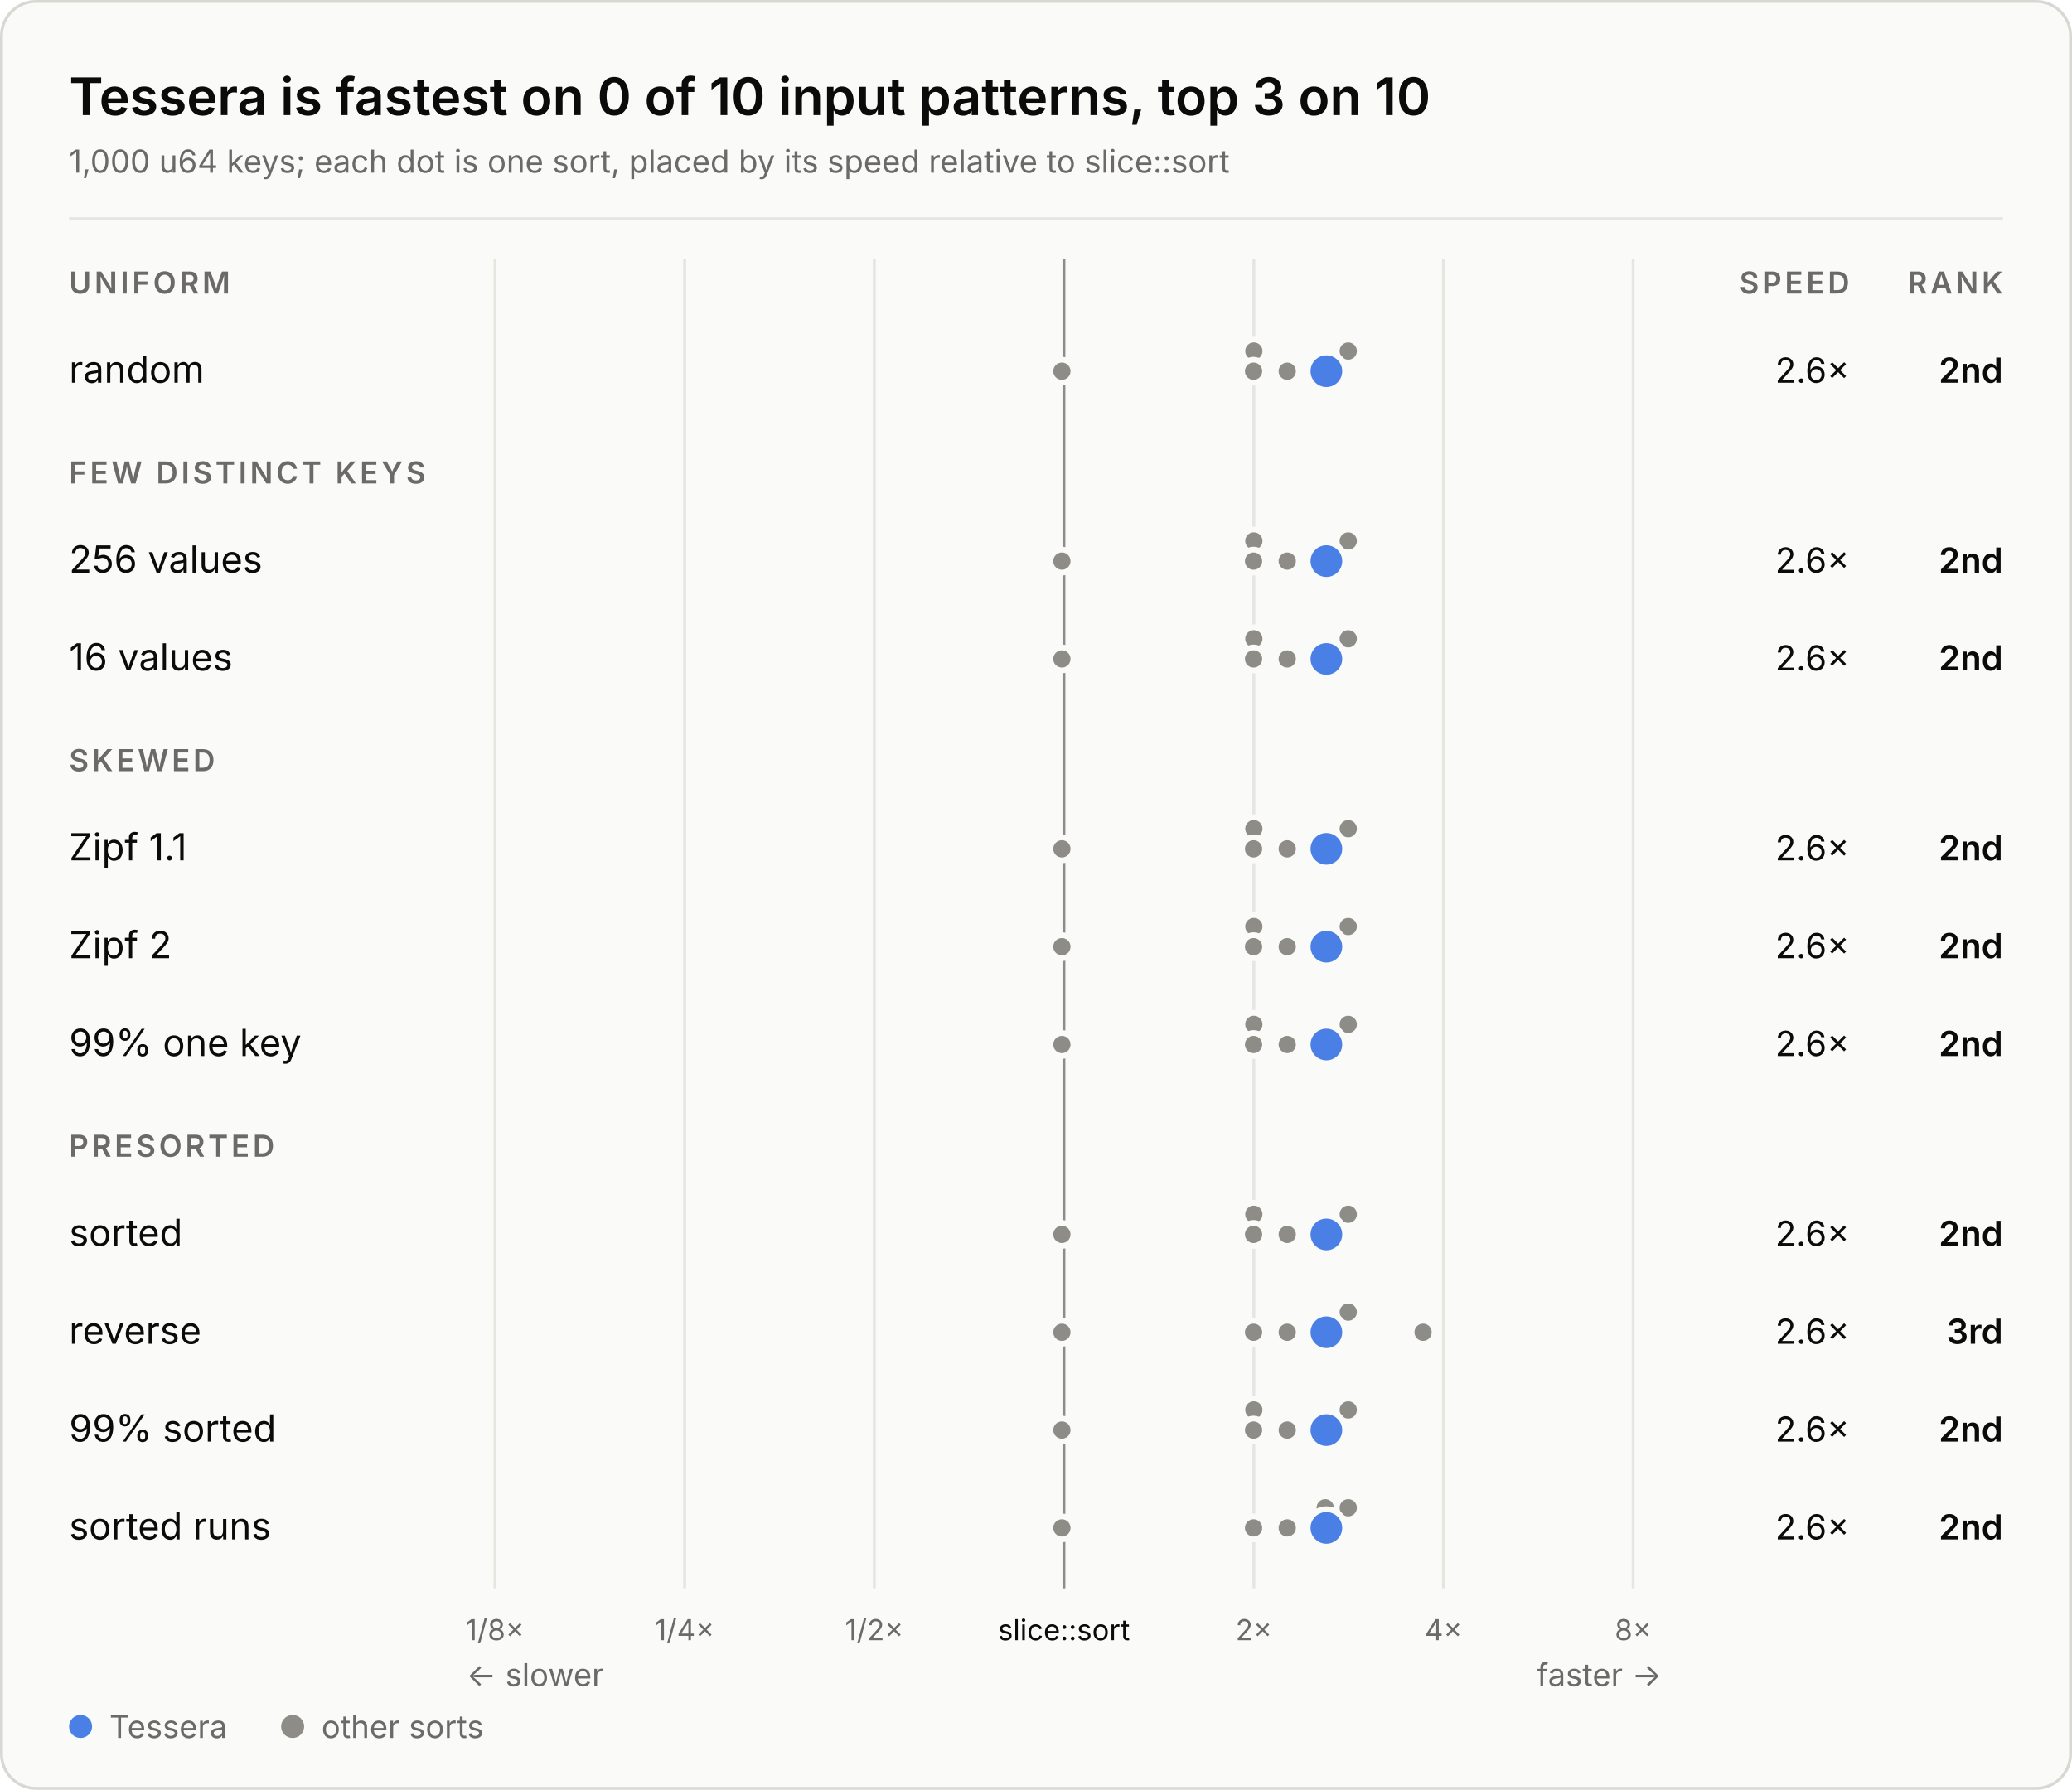
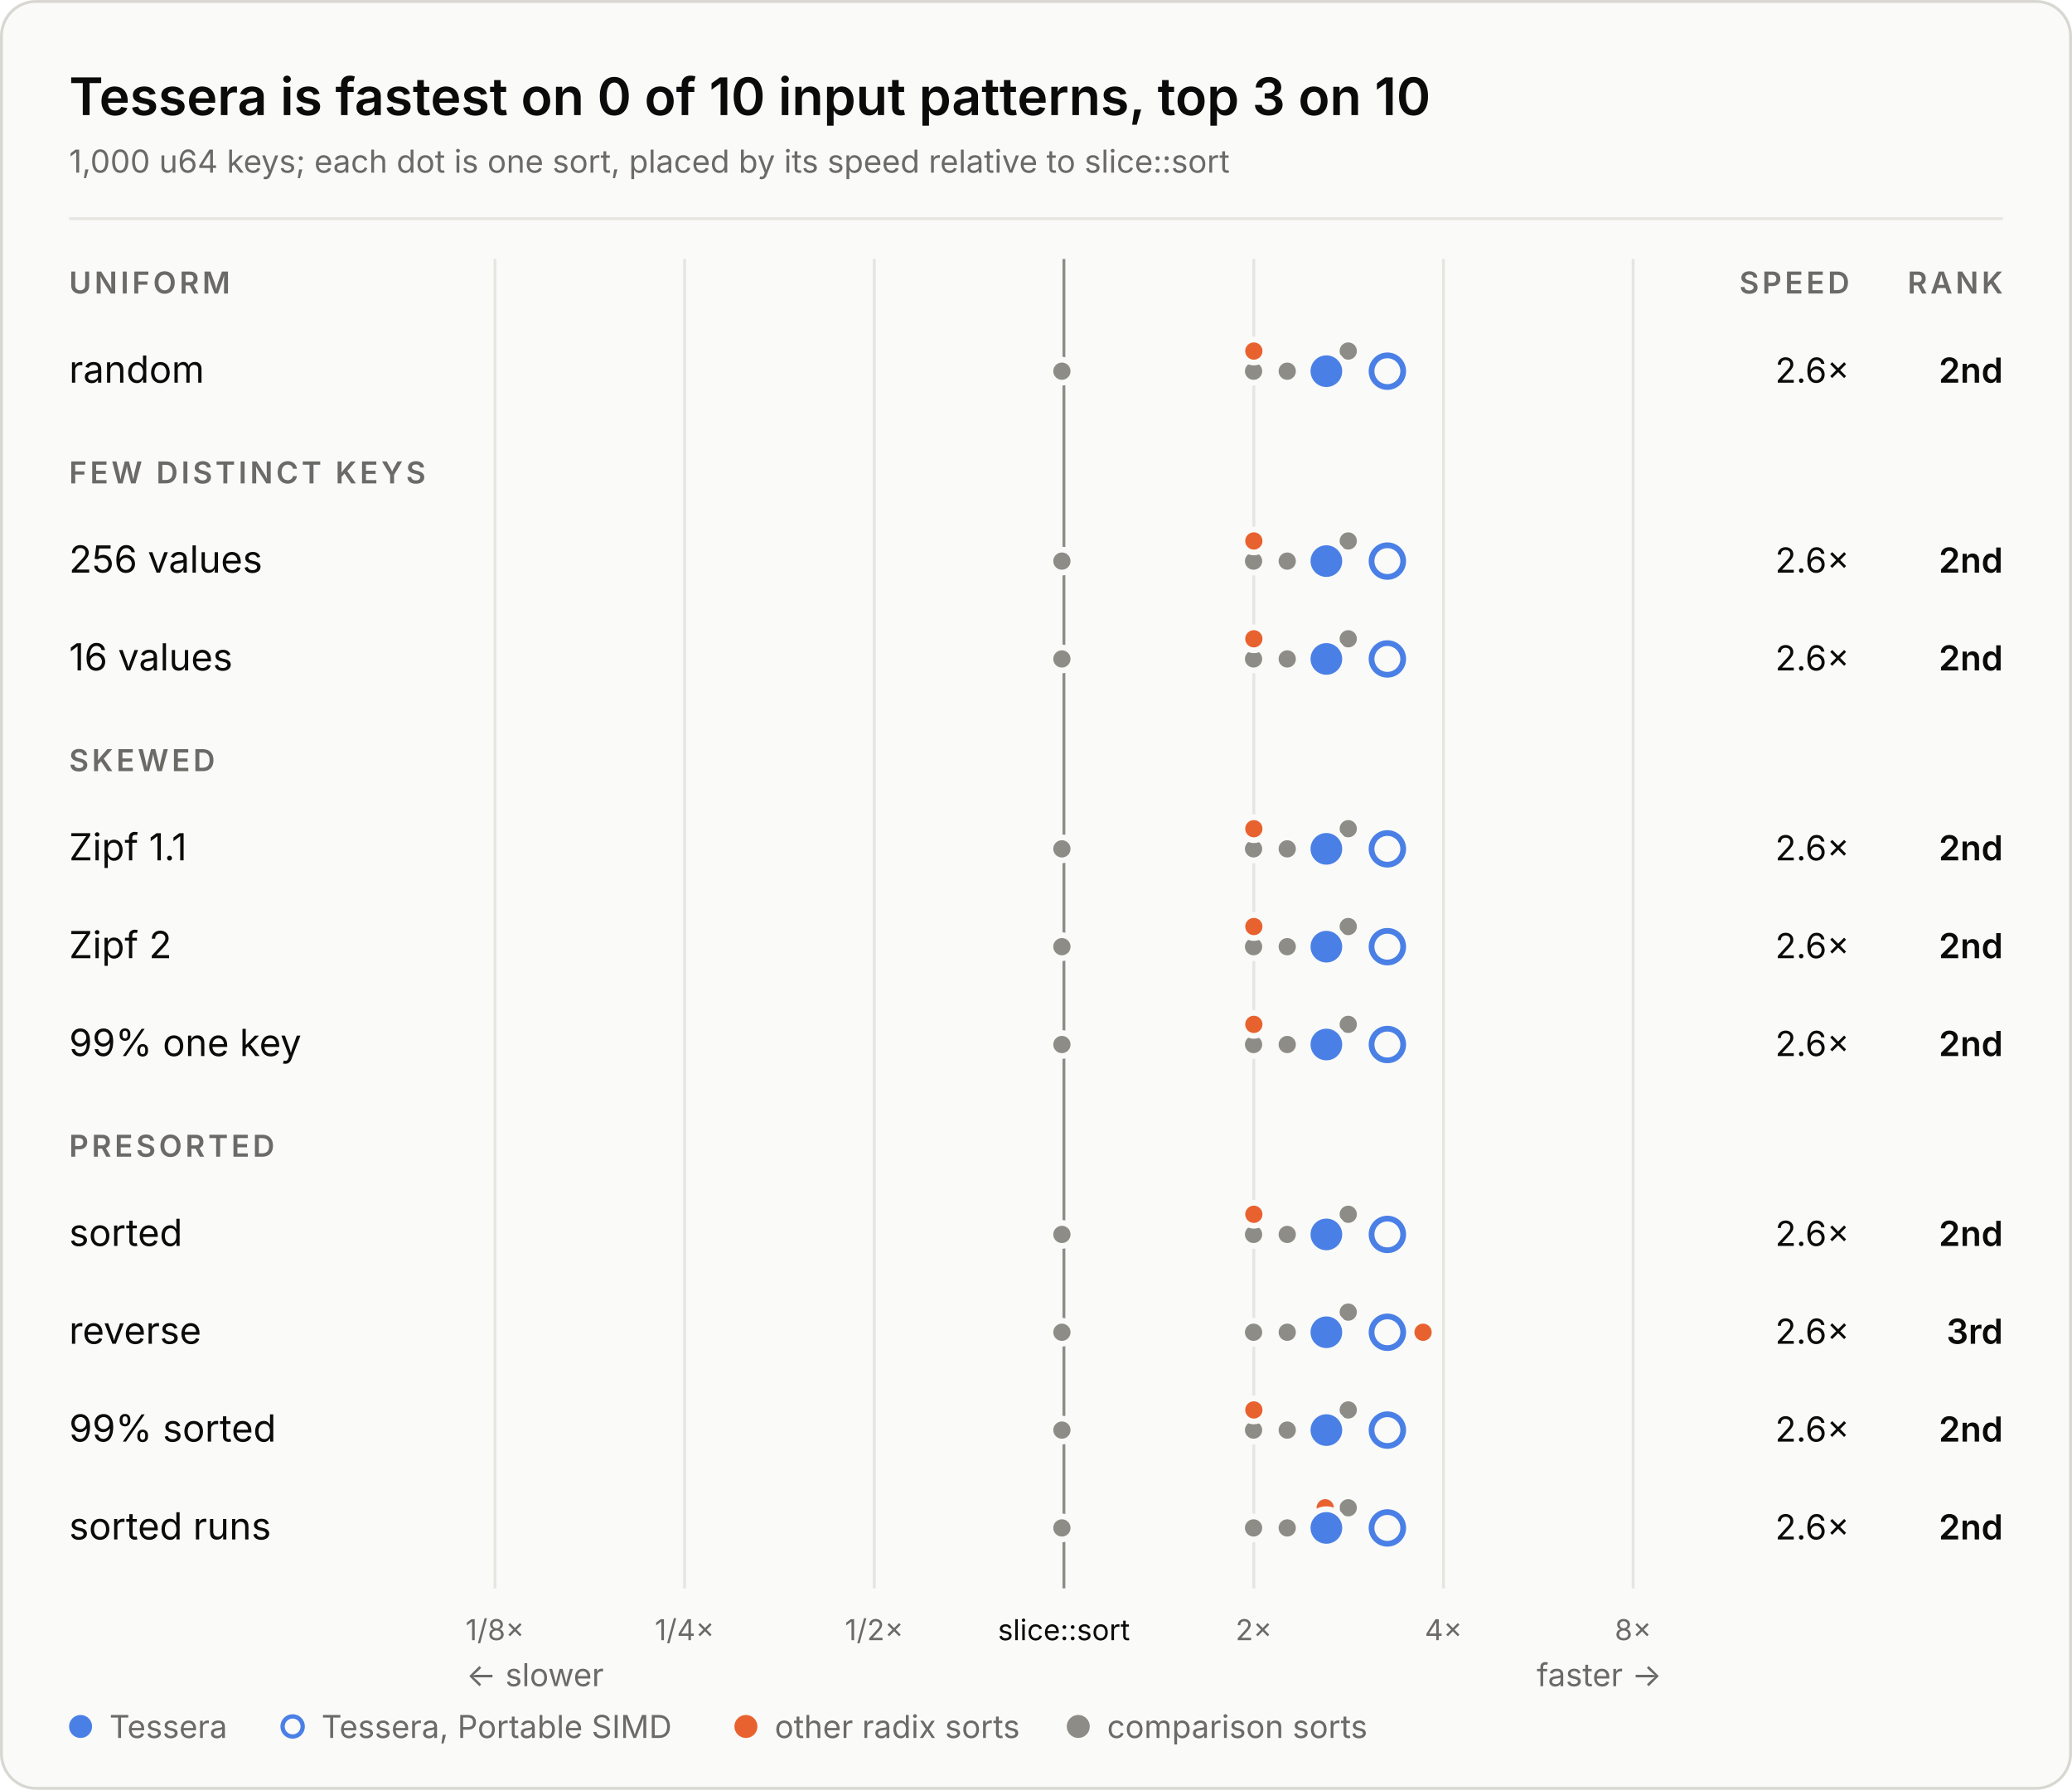
<svg xmlns="http://www.w3.org/2000/svg" viewBox="0 0 720 622" width="720" height="622" role="img" aria-labelledby="t d">
  <style>
  .panel { fill: #fafaf8; stroke: #d8d7d2; } .ring { stroke: #fafaf8; }
  .ink { fill: #0b0b0b; } .muted { fill: #6b6a66; } .rule { stroke: #e6e5e0; } .axis { stroke: #8d8c86; }
  .tag { fill: none; stroke: #c9c8c2; }
  .slower { fill: #e8622f; } .faster { fill: #4a80e6; }
  .stem-slower { stroke: #e8622f; } .stem-faster { stroke: #4a80e6; }
  .within { fill: #fafaf8; stroke: #8d8c86; }
  text { font-family: Inter, -apple-system, BlinkMacSystemFont, "Segoe UI", Helvetica, Arial, sans-serif; font-size: 13px; font-feature-settings: "tnum", "cv11"; }
  .val { font-size: 12px; } .sub { font-size: 11px; } .tiny { font-size: 10px; } .strong { font-weight: 600; }
  .hero { font-size: 28px; font-weight: 600; letter-spacing: -0.6px; font-feature-settings: "pnum"; }
  .stat { font-size: 18px; font-weight: 600; }
  .caps { font-size: 10.5px; font-weight: 600; letter-spacing: 1.1px; }
  @media (prefers-color-scheme: dark) {
    .panel { fill: #1e1e1d; stroke: #3a3a37; } .ring { stroke: #1e1e1d; }
    .ink { fill: #e8e7e3; } .muted { fill: #a3a29b; } .rule { stroke: #30302e; } .axis { stroke: #6f6e69; }
    .tag { stroke: #4a4a46; }
    .within { fill: #1e1e1d; stroke: #6f6e69; }
  }
</style>
  <style>
-   .mark { fill: #8d8c86; } .stroke-mark { stroke: #8d8c86; }
+   .tessera { fill: #4a80e6; } .radix { fill: #e8622f; } .comparison { fill: #8d8c86; }
+   .edge-tessera { stroke: #4a80e6; } .edge-radix { stroke: #e8622f; } .edge-comparison { stroke: #8d8c86; }
</style>
  <rect class="panel" x="0.5" y="0.5" width="719" height="621" rx="12" />
  <text class="ink stat" x="24.0" y="40.0">Tessera is fastest on 0 of 10 input patterns, top 3 on 10</text>
  <text class="muted sub" x="24.0" y="60.0">1,000 u64 keys; each dot is one sort, placed by its speed relative to slice::sort</text>
  <line class="rule" x1="24" x2="696" y1="76" y2="76" stroke-width="1" />
  <line class="axis" x1="369.7" x2="369.7" y1="90" y2="552" stroke-width="1" />
  <text class="ink tiny" x="369.7" y="570.0" text-anchor="middle">slice::sort</text>
  <line class="rule" x1="435.7" x2="435.7" y1="90" y2="552" stroke-width="1" />
  <text class="muted tiny" x="435.7" y="570.0" text-anchor="middle">2×</text>
  <line class="rule" x1="303.8" x2="303.8" y1="90" y2="552" stroke-width="1" />
  <text class="muted tiny" x="303.8" y="570.0" text-anchor="middle">1/2×</text>
  <line class="rule" x1="501.6" x2="501.6" y1="90" y2="552" stroke-width="1" />
  <text class="muted tiny" x="501.6" y="570.0" text-anchor="middle">4×</text>
  <line class="rule" x1="237.9" x2="237.9" y1="90" y2="552" stroke-width="1" />
  <text class="muted tiny" x="237.9" y="570.0" text-anchor="middle">1/4×</text>
  <line class="rule" x1="567.5" x2="567.5" y1="90" y2="552" stroke-width="1" />
  <text class="muted tiny" x="567.5" y="570.0" text-anchor="middle">8×</text>
  <line class="rule" x1="172.0" x2="172.0" y1="90" y2="552" stroke-width="1" />
  <text class="muted tiny" x="172.0" y="570.0" text-anchor="middle">1/8×</text>
  <text class="muted sub" x="162.0" y="586.0">← slower</text>
  <text class="muted sub" x="577.5" y="586.0" text-anchor="end">faster →</text>
  <text class="caps muted" x="642.7" y="102.0" text-anchor="end">SPEED</text>
  <text class="caps muted" x="696.0" y="102.0" text-anchor="end">RANK</text>
  <text class="caps muted" x="24.0" y="102.0">UNIFORM</text>
  <text class="ink" x="24.0" y="133.0">random</text>
-   <circle class="mark ring" cx="435.7" cy="122" r="4" stroke-width="2" />
-   <circle class="mark ring" cx="369.0" cy="129" r="4" stroke-width="2" />
-   <circle class="mark ring" cx="435.6" cy="129" r="4" stroke-width="2" />
-   <circle class="mark ring" cx="447.3" cy="129" r="4" stroke-width="2" />
-   <circle class="mark ring" cx="468.5" cy="122" r="4" stroke-width="2" />
-   <circle class="faster ring" cx="460.9" cy="129" r="6.5" stroke-width="2" />
+   <circle class="comparison ring" cx="369.0" cy="129" r="4" stroke-width="2" />
+   <circle class="comparison ring" cx="435.6" cy="129" r="4" stroke-width="2" />
+   <circle class="comparison ring" cx="447.3" cy="129" r="4" stroke-width="2" />
+   <circle class="comparison ring" cx="468.5" cy="122" r="4" stroke-width="2" />
+   <circle class="radix ring" cx="435.7" cy="122" r="4" stroke-width="2" />
+   <circle class="within edge-tessera" cx="482.1" cy="129" r="5.5" stroke-width="2" />
+   <circle class="tessera ring" cx="460.9" cy="129" r="6.5" stroke-width="2" />
  <text class="val ink" x="642.7" y="133.0" text-anchor="end">2.6×</text>
  <text class="val ink strong" x="696.0" y="133.0" text-anchor="end">2nd</text>
  <text class="caps muted" x="24.0" y="168.0">FEW DISTINCT KEYS</text>
  <text class="ink" x="24.0" y="199.0">256 values</text>
-   <circle class="mark ring" cx="435.7" cy="188" r="4" stroke-width="2" />
-   <circle class="mark ring" cx="369.0" cy="195" r="4" stroke-width="2" />
-   <circle class="mark ring" cx="435.6" cy="195" r="4" stroke-width="2" />
-   <circle class="mark ring" cx="447.3" cy="195" r="4" stroke-width="2" />
-   <circle class="mark ring" cx="468.5" cy="188" r="4" stroke-width="2" />
-   <circle class="faster ring" cx="460.9" cy="195" r="6.5" stroke-width="2" />
+   <circle class="comparison ring" cx="369.0" cy="195" r="4" stroke-width="2" />
+   <circle class="comparison ring" cx="435.6" cy="195" r="4" stroke-width="2" />
+   <circle class="comparison ring" cx="447.3" cy="195" r="4" stroke-width="2" />
+   <circle class="comparison ring" cx="468.5" cy="188" r="4" stroke-width="2" />
+   <circle class="radix ring" cx="435.7" cy="188" r="4" stroke-width="2" />
+   <circle class="within edge-tessera" cx="482.1" cy="195" r="5.5" stroke-width="2" />
+   <circle class="tessera ring" cx="460.9" cy="195" r="6.5" stroke-width="2" />
  <text class="val ink" x="642.7" y="199.0" text-anchor="end">2.6×</text>
  <text class="val ink strong" x="696.0" y="199.0" text-anchor="end">2nd</text>
  <text class="ink" x="24.0" y="233.0">16 values</text>
-   <circle class="mark ring" cx="435.7" cy="222" r="4" stroke-width="2" />
-   <circle class="mark ring" cx="369.0" cy="229" r="4" stroke-width="2" />
-   <circle class="mark ring" cx="435.6" cy="229" r="4" stroke-width="2" />
-   <circle class="mark ring" cx="447.3" cy="229" r="4" stroke-width="2" />
-   <circle class="mark ring" cx="468.5" cy="222" r="4" stroke-width="2" />
-   <circle class="faster ring" cx="460.9" cy="229" r="6.5" stroke-width="2" />
+   <circle class="comparison ring" cx="369.0" cy="229" r="4" stroke-width="2" />
+   <circle class="comparison ring" cx="435.6" cy="229" r="4" stroke-width="2" />
+   <circle class="comparison ring" cx="447.3" cy="229" r="4" stroke-width="2" />
+   <circle class="comparison ring" cx="468.5" cy="222" r="4" stroke-width="2" />
+   <circle class="radix ring" cx="435.7" cy="222" r="4" stroke-width="2" />
+   <circle class="within edge-tessera" cx="482.1" cy="229" r="5.5" stroke-width="2" />
+   <circle class="tessera ring" cx="460.9" cy="229" r="6.5" stroke-width="2" />
  <text class="val ink" x="642.7" y="233.0" text-anchor="end">2.6×</text>
  <text class="val ink strong" x="696.0" y="233.0" text-anchor="end">2nd</text>
  <text class="caps muted" x="24.0" y="268.0">SKEWED</text>
  <text class="ink" x="24.0" y="299.0">Zipf 1.1</text>
-   <circle class="mark ring" cx="435.7" cy="288" r="4" stroke-width="2" />
-   <circle class="mark ring" cx="369.0" cy="295" r="4" stroke-width="2" />
-   <circle class="mark ring" cx="435.6" cy="295" r="4" stroke-width="2" />
-   <circle class="mark ring" cx="447.3" cy="295" r="4" stroke-width="2" />
-   <circle class="mark ring" cx="468.5" cy="288" r="4" stroke-width="2" />
-   <circle class="faster ring" cx="460.9" cy="295" r="6.5" stroke-width="2" />
+   <circle class="comparison ring" cx="369.0" cy="295" r="4" stroke-width="2" />
+   <circle class="comparison ring" cx="435.6" cy="295" r="4" stroke-width="2" />
+   <circle class="comparison ring" cx="447.3" cy="295" r="4" stroke-width="2" />
+   <circle class="comparison ring" cx="468.5" cy="288" r="4" stroke-width="2" />
+   <circle class="radix ring" cx="435.7" cy="288" r="4" stroke-width="2" />
+   <circle class="within edge-tessera" cx="482.1" cy="295" r="5.5" stroke-width="2" />
+   <circle class="tessera ring" cx="460.9" cy="295" r="6.5" stroke-width="2" />
  <text class="val ink" x="642.7" y="299.0" text-anchor="end">2.6×</text>
  <text class="val ink strong" x="696.0" y="299.0" text-anchor="end">2nd</text>
  <text class="ink" x="24.0" y="333.0">Zipf 2</text>
-   <circle class="mark ring" cx="435.7" cy="322" r="4" stroke-width="2" />
-   <circle class="mark ring" cx="369.0" cy="329" r="4" stroke-width="2" />
-   <circle class="mark ring" cx="435.6" cy="329" r="4" stroke-width="2" />
-   <circle class="mark ring" cx="447.3" cy="329" r="4" stroke-width="2" />
-   <circle class="mark ring" cx="468.5" cy="322" r="4" stroke-width="2" />
-   <circle class="faster ring" cx="460.9" cy="329" r="6.5" stroke-width="2" />
+   <circle class="comparison ring" cx="369.0" cy="329" r="4" stroke-width="2" />
+   <circle class="comparison ring" cx="435.6" cy="329" r="4" stroke-width="2" />
+   <circle class="comparison ring" cx="447.3" cy="329" r="4" stroke-width="2" />
+   <circle class="comparison ring" cx="468.5" cy="322" r="4" stroke-width="2" />
+   <circle class="radix ring" cx="435.7" cy="322" r="4" stroke-width="2" />
+   <circle class="within edge-tessera" cx="482.1" cy="329" r="5.5" stroke-width="2" />
+   <circle class="tessera ring" cx="460.9" cy="329" r="6.5" stroke-width="2" />
  <text class="val ink" x="642.7" y="333.0" text-anchor="end">2.6×</text>
  <text class="val ink strong" x="696.0" y="333.0" text-anchor="end">2nd</text>
  <text class="ink" x="24.0" y="367.0">99% one key</text>
-   <circle class="mark ring" cx="435.7" cy="356" r="4" stroke-width="2" />
-   <circle class="mark ring" cx="369.0" cy="363" r="4" stroke-width="2" />
-   <circle class="mark ring" cx="435.6" cy="363" r="4" stroke-width="2" />
-   <circle class="mark ring" cx="447.3" cy="363" r="4" stroke-width="2" />
-   <circle class="mark ring" cx="468.5" cy="356" r="4" stroke-width="2" />
-   <circle class="faster ring" cx="460.9" cy="363" r="6.5" stroke-width="2" />
+   <circle class="comparison ring" cx="369.0" cy="363" r="4" stroke-width="2" />
+   <circle class="comparison ring" cx="435.6" cy="363" r="4" stroke-width="2" />
+   <circle class="comparison ring" cx="447.3" cy="363" r="4" stroke-width="2" />
+   <circle class="comparison ring" cx="468.5" cy="356" r="4" stroke-width="2" />
+   <circle class="radix ring" cx="435.7" cy="356" r="4" stroke-width="2" />
+   <circle class="within edge-tessera" cx="482.1" cy="363" r="5.5" stroke-width="2" />
+   <circle class="tessera ring" cx="460.9" cy="363" r="6.5" stroke-width="2" />
  <text class="val ink" x="642.7" y="367.0" text-anchor="end">2.6×</text>
  <text class="val ink strong" x="696.0" y="367.0" text-anchor="end">2nd</text>
  <text class="caps muted" x="24.0" y="402.0">PRESORTED</text>
  <text class="ink" x="24.0" y="433.0">sorted</text>
-   <circle class="mark ring" cx="435.7" cy="422" r="4" stroke-width="2" />
-   <circle class="mark ring" cx="369.0" cy="429" r="4" stroke-width="2" />
-   <circle class="mark ring" cx="435.6" cy="429" r="4" stroke-width="2" />
-   <circle class="mark ring" cx="447.3" cy="429" r="4" stroke-width="2" />
-   <circle class="mark ring" cx="468.5" cy="422" r="4" stroke-width="2" />
-   <circle class="faster ring" cx="460.9" cy="429" r="6.5" stroke-width="2" />
+   <circle class="comparison ring" cx="369.0" cy="429" r="4" stroke-width="2" />
+   <circle class="comparison ring" cx="435.6" cy="429" r="4" stroke-width="2" />
+   <circle class="comparison ring" cx="447.3" cy="429" r="4" stroke-width="2" />
+   <circle class="comparison ring" cx="468.5" cy="422" r="4" stroke-width="2" />
+   <circle class="radix ring" cx="435.7" cy="422" r="4" stroke-width="2" />
+   <circle class="within edge-tessera" cx="482.1" cy="429" r="5.5" stroke-width="2" />
+   <circle class="tessera ring" cx="460.9" cy="429" r="6.5" stroke-width="2" />
  <text class="val ink" x="642.7" y="433.0" text-anchor="end">2.6×</text>
  <text class="val ink strong" x="696.0" y="433.0" text-anchor="end">2nd</text>
  <text class="ink" x="24.0" y="467.0">reverse</text>
-   <circle class="mark ring" cx="494.5" cy="463" r="4" stroke-width="2" />
-   <circle class="mark ring" cx="369.0" cy="463" r="4" stroke-width="2" />
-   <circle class="mark ring" cx="435.6" cy="463" r="4" stroke-width="2" />
-   <circle class="mark ring" cx="447.3" cy="463" r="4" stroke-width="2" />
-   <circle class="mark ring" cx="468.5" cy="456" r="4" stroke-width="2" />
-   <circle class="faster ring" cx="460.9" cy="463" r="6.5" stroke-width="2" />
+   <circle class="comparison ring" cx="369.0" cy="463" r="4" stroke-width="2" />
+   <circle class="comparison ring" cx="435.6" cy="463" r="4" stroke-width="2" />
+   <circle class="comparison ring" cx="447.3" cy="463" r="4" stroke-width="2" />
+   <circle class="comparison ring" cx="468.5" cy="456" r="4" stroke-width="2" />
+   <circle class="radix ring" cx="494.5" cy="463" r="4" stroke-width="2" />
+   <circle class="within edge-tessera" cx="482.1" cy="463" r="5.5" stroke-width="2" />
+   <circle class="tessera ring" cx="460.9" cy="463" r="6.5" stroke-width="2" />
  <text class="val ink" x="642.7" y="467.0" text-anchor="end">2.6×</text>
  <text class="val ink strong" x="696.0" y="467.0" text-anchor="end">3rd</text>
  <text class="ink" x="24.0" y="501.0">99% sorted</text>
-   <circle class="mark ring" cx="435.7" cy="490" r="4" stroke-width="2" />
-   <circle class="mark ring" cx="369.0" cy="497" r="4" stroke-width="2" />
-   <circle class="mark ring" cx="435.6" cy="497" r="4" stroke-width="2" />
-   <circle class="mark ring" cx="447.3" cy="497" r="4" stroke-width="2" />
-   <circle class="mark ring" cx="468.5" cy="490" r="4" stroke-width="2" />
-   <circle class="faster ring" cx="460.9" cy="497" r="6.5" stroke-width="2" />
+   <circle class="comparison ring" cx="369.0" cy="497" r="4" stroke-width="2" />
+   <circle class="comparison ring" cx="435.6" cy="497" r="4" stroke-width="2" />
+   <circle class="comparison ring" cx="447.3" cy="497" r="4" stroke-width="2" />
+   <circle class="comparison ring" cx="468.5" cy="490" r="4" stroke-width="2" />
+   <circle class="radix ring" cx="435.7" cy="490" r="4" stroke-width="2" />
+   <circle class="within edge-tessera" cx="482.1" cy="497" r="5.5" stroke-width="2" />
+   <circle class="tessera ring" cx="460.9" cy="497" r="6.5" stroke-width="2" />
  <text class="val ink" x="642.7" y="501.0" text-anchor="end">2.6×</text>
  <text class="val ink strong" x="696.0" y="501.0" text-anchor="end">2nd</text>
  <text class="ink" x="24.0" y="535.0">sorted runs</text>
-   <circle class="mark ring" cx="460.5" cy="524" r="4" stroke-width="2" />
-   <circle class="mark ring" cx="369.0" cy="531" r="4" stroke-width="2" />
-   <circle class="mark ring" cx="435.6" cy="531" r="4" stroke-width="2" />
-   <circle class="mark ring" cx="447.3" cy="531" r="4" stroke-width="2" />
-   <circle class="mark ring" cx="468.5" cy="524" r="4" stroke-width="2" />
-   <circle class="faster ring" cx="460.9" cy="531" r="6.5" stroke-width="2" />
+   <circle class="comparison ring" cx="369.0" cy="531" r="4" stroke-width="2" />
+   <circle class="comparison ring" cx="435.6" cy="531" r="4" stroke-width="2" />
+   <circle class="comparison ring" cx="447.3" cy="531" r="4" stroke-width="2" />
+   <circle class="comparison ring" cx="468.5" cy="524" r="4" stroke-width="2" />
+   <circle class="radix ring" cx="460.5" cy="524" r="4" stroke-width="2" />
+   <circle class="within edge-tessera" cx="482.1" cy="531" r="5.5" stroke-width="2" />
+   <circle class="tessera ring" cx="460.9" cy="531" r="6.5" stroke-width="2" />
  <text class="val ink" x="642.7" y="535.0" text-anchor="end">2.6×</text>
  <text class="val ink strong" x="696.0" y="535.0" text-anchor="end">2nd</text>
-   <circle class="faster" cx="28" cy="600" r="4" />
+   <circle class="tessera" cx="28" cy="600" r="4" />
  <text class="muted sub" x="38.0" y="604.0">Tessera</text>
-   <circle class="mark" cx="101.69" cy="600" r="4" />
-   <text class="muted sub" x="111.7" y="604.0">other sorts</text>
+   <circle class="within edge-tessera" cx="101.69" cy="600" r="3.5" stroke-width="1.5" />
+   <text class="muted sub" x="111.7" y="604.0">Tessera, Portable SIMD</text>
+   <circle class="radix" cx="259.2" cy="600" r="4" />
+   <text class="muted sub" x="269.2" y="604.0">other radix sorts</text>
+   <circle class="comparison" cx="374.69" cy="600" r="4" />
+   <text class="muted sub" x="384.7" y="604.0">comparison sorts</text>
</svg>
